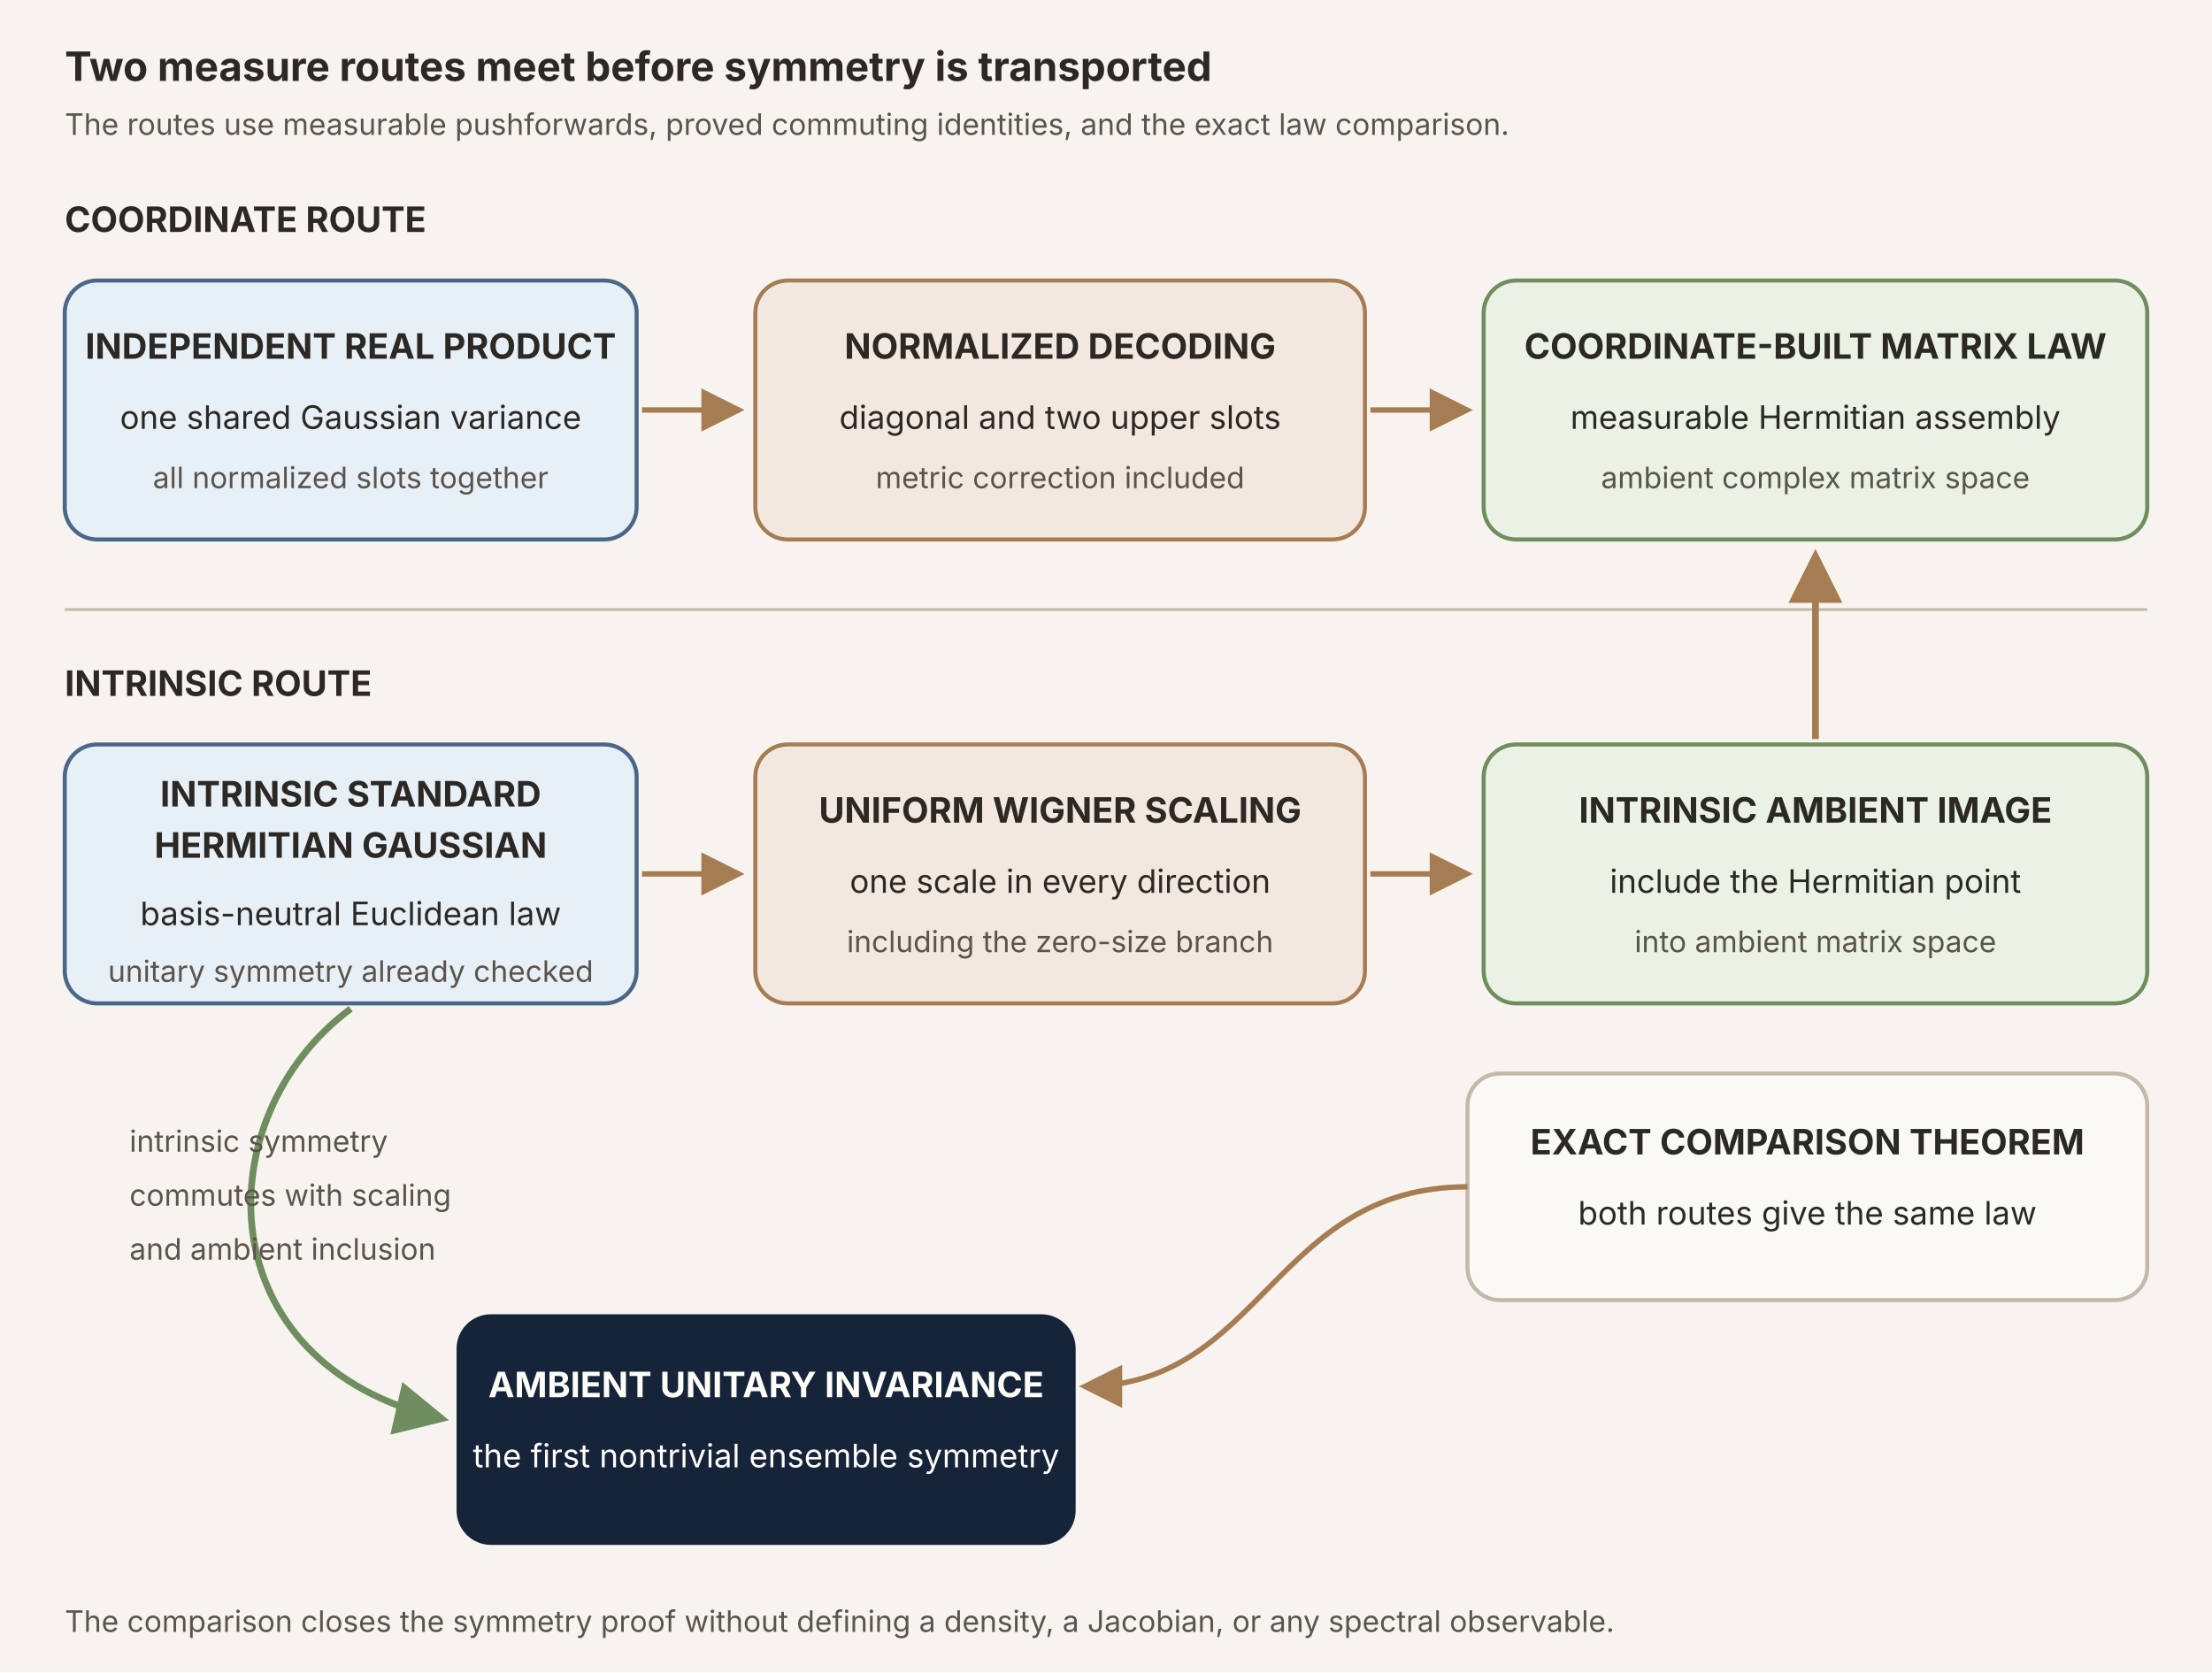
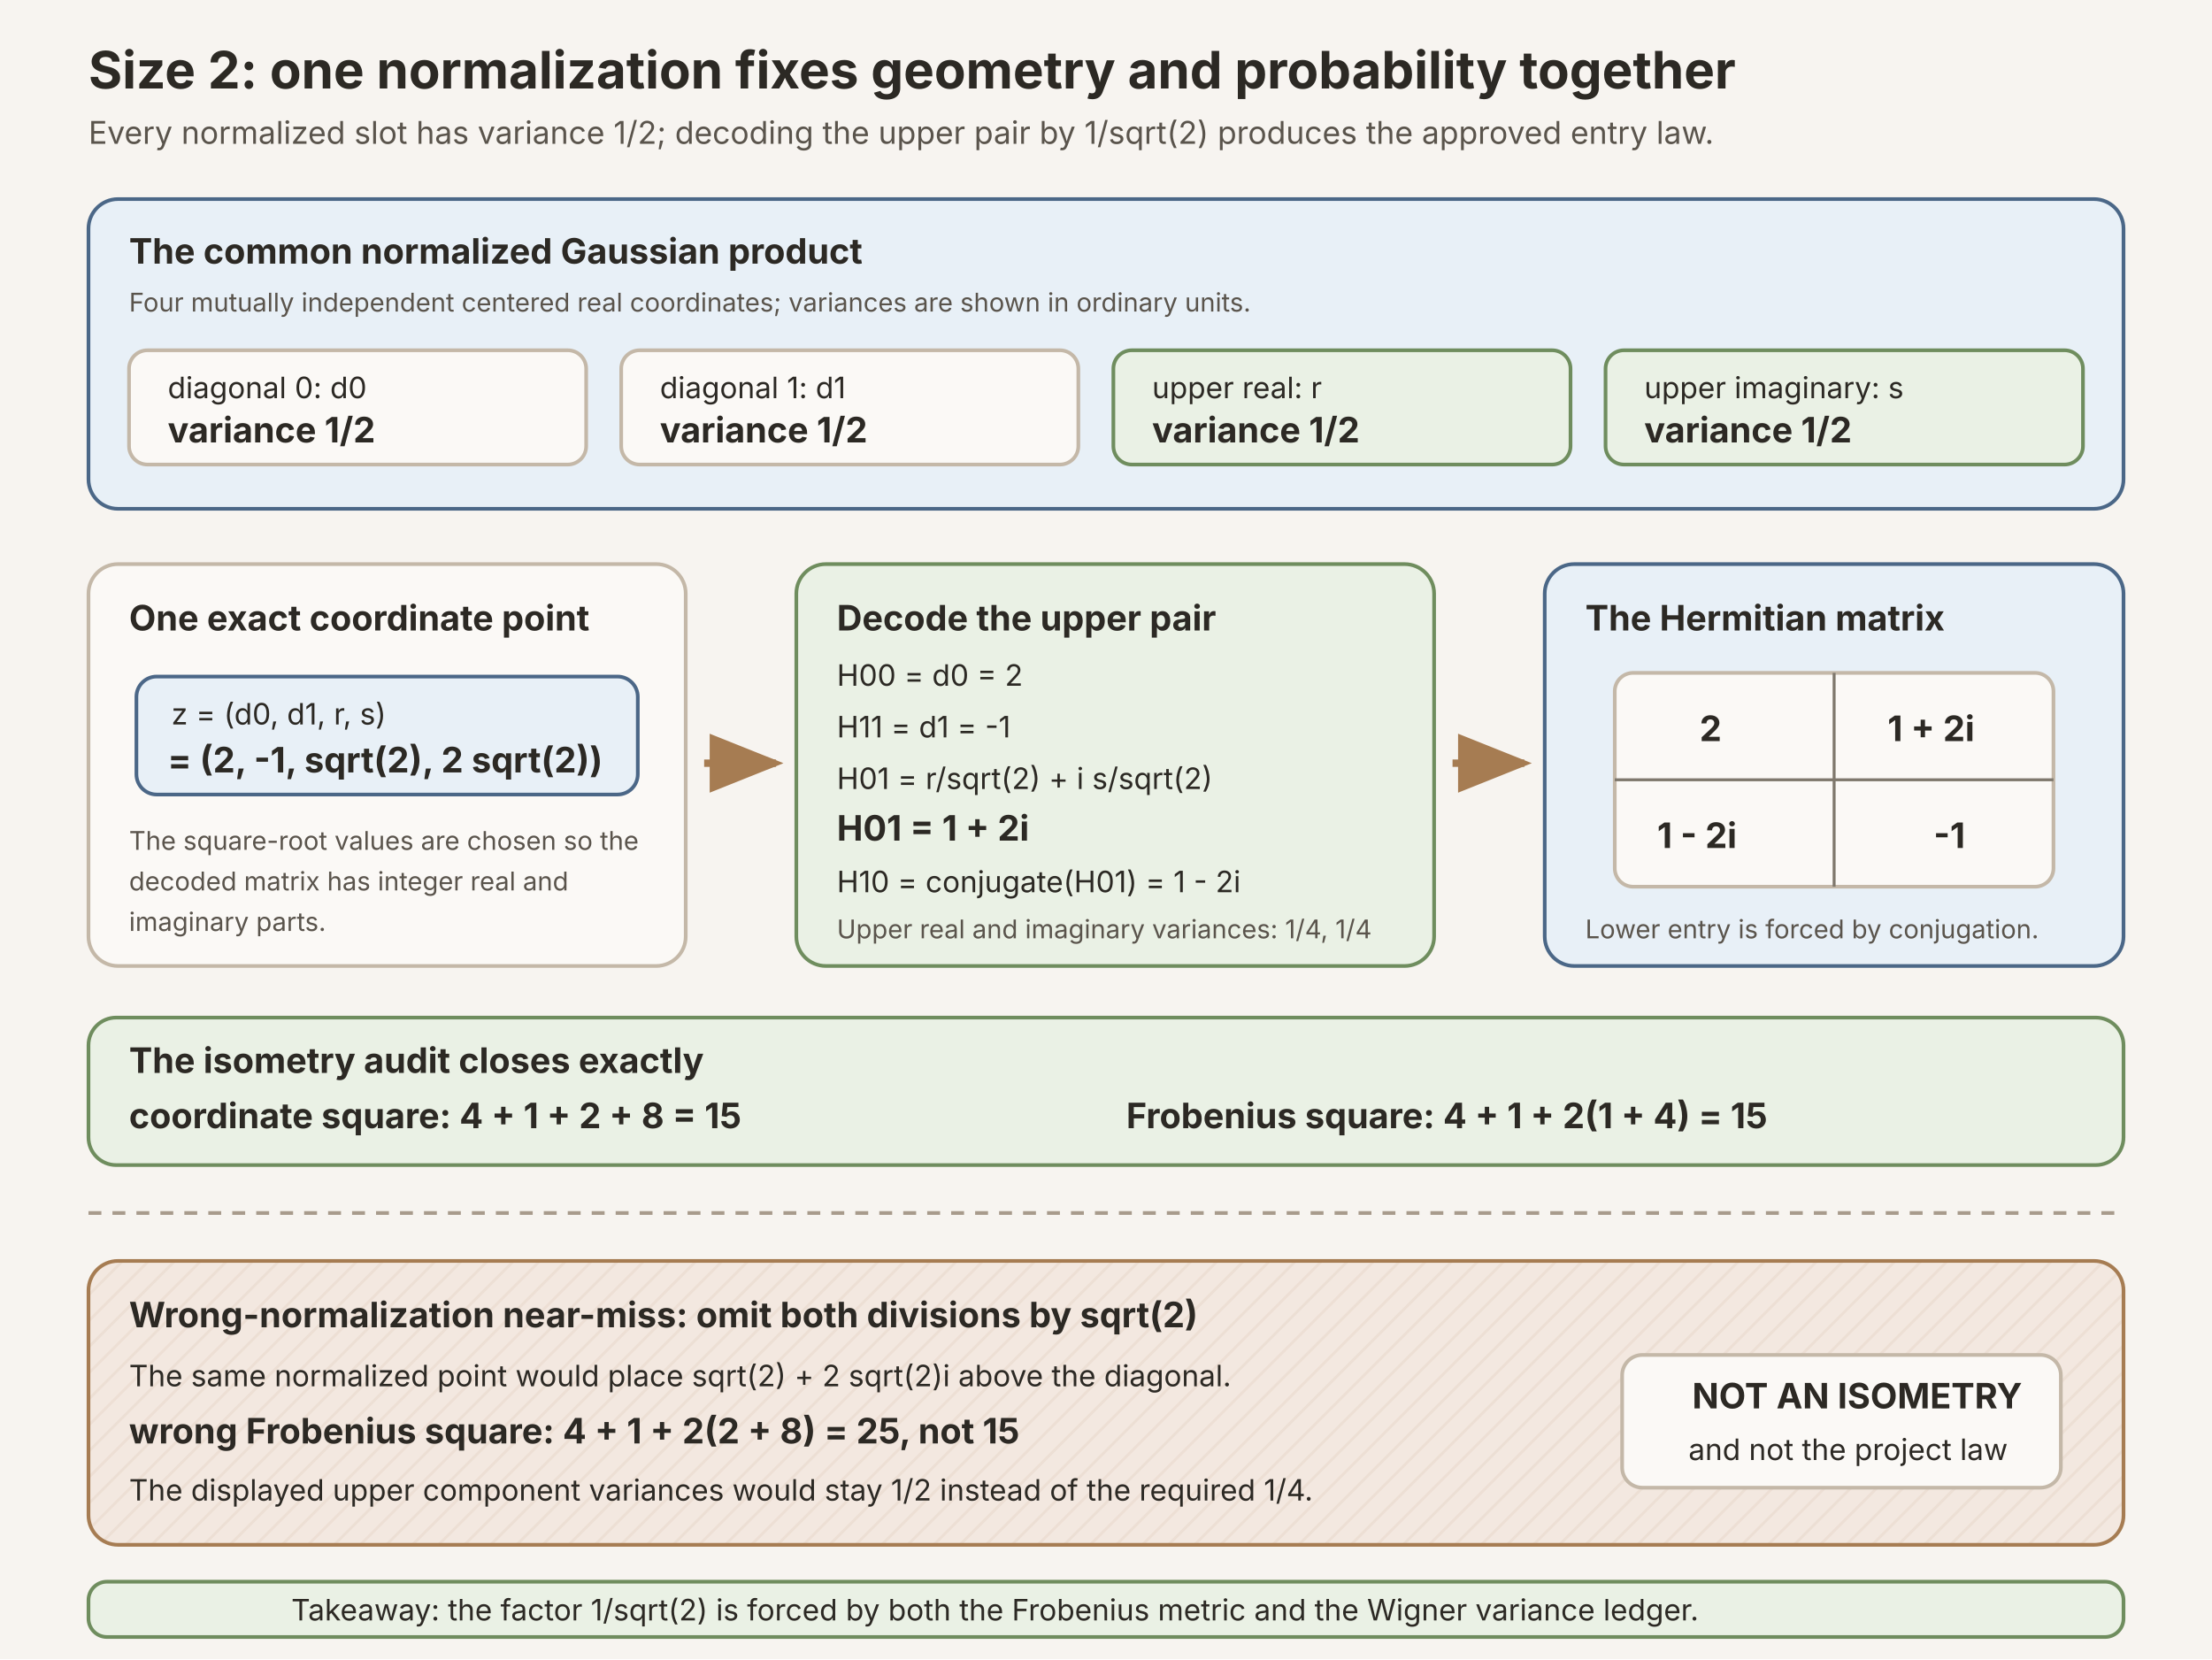
- <svg xmlns="http://www.w3.org/2000/svg" width="820" height="620" viewBox="0 0 820 620" role="img" aria-labelledby="commutingPushforwardsTitle commutingPushforwardsDesc">
-   <rect width="820" height="620" fill="#F7F4F0" />
+ <svg xmlns="http://www.w3.org/2000/svg" width="1200" height="900" viewBox="0 0 1200 900" role="img" aria-labelledby="normalized-n2-title normalized-n2-desc">
+   <defs>
+     <marker id="normalized-n2-arrow" markerWidth="10" markerHeight="8" refX="9" refY="4" orient="auto">
+       <path d="M0,0 L10,4 L0,8 Z" fill="#A67C52" />
+     </marker>
+     <pattern id="normalized-n2-hatch" width="10" height="10" patternUnits="userSpaceOnUse" patternTransform="rotate(45)">
+       <line x1="0" y1="0" x2="0" y2="10" stroke="#A67C52" stroke-width="3" opacity="0.34" />
+     </pattern>
+   </defs>
+   <rect width="1200" height="900" fill="#F7F4F0" />
  <style>
    .t{font-family:Inter,Arial,Helvetica,sans-serif;fill:#2C2924}
-     .title{font-size:15px;font-weight:700}
-     .h{font-size:13px;font-weight:700}
-     .s{font-size:12px}
-     .m{font-size:11px;fill:#5A544C}
+     .title{font-size:28px;font-weight:700}.sub{font-size:17px;fill:#5A544C}
+     .h{font-size:19px;font-weight:700}.s{font-size:16px}.m{font-size:14px;fill:#5A544C}
+     .num{font-size:19px;font-weight:700}.tiny{font-size:13px;fill:#5A544C}
+     .blue{fill:#E8F0F7;stroke:#4B6787;stroke-width:2}
+     .cream{fill:#FBF9F6;stroke:#C4B8A8;stroke-width:2}
+     .green{fill:#EAF1E5;stroke:#6F8D5E;stroke-width:2}
+     .clay{fill:#F3E8E0;stroke:#A67C52;stroke-width:2}
+     .line{stroke:#7F786D;stroke-width:1.6}.dash{stroke:#A89B8C;stroke-width:2;stroke-dasharray:7 6}
  </style>
-   <defs>
-     <marker id="pushforwardArrow" markerWidth="8" markerHeight="8" refX="7" refY="4" orient="auto" markerUnits="strokeWidth">
-       <path d="M0,0 L8,4 L0,8 Z" fill="#A67C52" />
-     </marker>
-     <marker id="symmetryLoopArrow" markerWidth="8" markerHeight="8" refX="7" refY="4" orient="auto" markerUnits="strokeWidth">
-       <path d="M0,0 L8,4 L0,8 Z" fill="#6F8D5E" />
-     </marker>
-   </defs>
-   <text x="24" y="30" class="t title">Two measure routes meet before symmetry is transported</text>
-   <text x="24" y="50" class="t m">The routes use measurable pushforwards, proved commuting identities, and the exact law comparison.</text>
-   <text x="24" y="86" class="t h">COORDINATE ROUTE</text>
-   <rect x="24" y="104" width="212" height="96" rx="12" fill="#E8F0F7" stroke="#4B6787" stroke-width="1.5" />
-   <text x="130" y="133" text-anchor="middle" class="t h">INDEPENDENT REAL PRODUCT</text>
-   <text x="130" y="159" text-anchor="middle" class="t s">one shared Gaussian variance</text>
-   <text x="130" y="181" text-anchor="middle" class="t m">all normalized slots together</text>
-   <path d="M238 152 L274 152" fill="none" stroke="#A67C52" stroke-width="2" marker-end="url(#pushforwardArrow)" />
-   <rect x="280" y="104" width="226" height="96" rx="12" fill="#F3E8E0" stroke="#A67C52" stroke-width="1.5" />
-   <text x="393" y="133" text-anchor="middle" class="t h">NORMALIZED DECODING</text>
-   <text x="393" y="159" text-anchor="middle" class="t s">diagonal and two upper slots</text>
-   <text x="393" y="181" text-anchor="middle" class="t m">metric correction included</text>
-   <path d="M508 152 L544 152" fill="none" stroke="#A67C52" stroke-width="2" marker-end="url(#pushforwardArrow)" />
-   <rect x="550" y="104" width="246" height="96" rx="12" fill="#EAF1E5" stroke="#6F8D5E" stroke-width="1.5" />
-   <text x="673" y="133" text-anchor="middle" class="t h">COORDINATE-BUILT MATRIX LAW</text>
-   <text x="673" y="159" text-anchor="middle" class="t s">measurable Hermitian assembly</text>
-   <text x="673" y="181" text-anchor="middle" class="t m">ambient complex matrix space</text>
-   <line x1="24" y1="226" x2="796" y2="226" stroke="#C4B8A8" stroke-width="1" />
-   <text x="24" y="258" class="t h">INTRINSIC ROUTE</text>
-   <rect x="24" y="276" width="212" height="96" rx="12" fill="#E8F0F7" stroke="#4B6787" stroke-width="1.5" />
-   <text x="130" y="299" text-anchor="middle" class="t h">INTRINSIC STANDARD</text>
-   <text x="130" y="318" text-anchor="middle" class="t h">HERMITIAN GAUSSIAN</text>
-   <text x="130" y="343" text-anchor="middle" class="t s">basis-neutral Euclidean law</text>
-   <text x="130" y="364" text-anchor="middle" class="t m">unitary symmetry already checked</text>
-   <path d="M238 324 L274 324" fill="none" stroke="#A67C52" stroke-width="2" marker-end="url(#pushforwardArrow)" />
-   <rect x="280" y="276" width="226" height="96" rx="12" fill="#F3E8E0" stroke="#A67C52" stroke-width="1.5" />
-   <text x="393" y="305" text-anchor="middle" class="t h">UNIFORM WIGNER SCALING</text>
-   <text x="393" y="331" text-anchor="middle" class="t s">one scale in every direction</text>
-   <text x="393" y="353" text-anchor="middle" class="t m">including the zero-size branch</text>
-   <path d="M508 324 L544 324" fill="none" stroke="#A67C52" stroke-width="2" marker-end="url(#pushforwardArrow)" />
-   <rect x="550" y="276" width="246" height="96" rx="12" fill="#EAF1E5" stroke="#6F8D5E" stroke-width="1.5" />
-   <text x="673" y="305" text-anchor="middle" class="t h">INTRINSIC AMBIENT IMAGE</text>
-   <text x="673" y="331" text-anchor="middle" class="t s">include the Hermitian point</text>
-   <text x="673" y="353" text-anchor="middle" class="t m">into ambient matrix space</text>
-   <path d="M673 274 L673 206" fill="none" stroke="#A67C52" stroke-width="2.5" marker-end="url(#pushforwardArrow)" />
-   <rect x="544" y="398" width="252" height="84" rx="12" fill="#FBF9F6" stroke="#C4B8A8" stroke-width="1.5" />
-   <text x="670" y="428" text-anchor="middle" class="t h">EXACT COMPARISON THEOREM</text>
-   <text x="670" y="454" text-anchor="middle" class="t s">both routes give the same law</text>
-   <path d="M544 440 C472 440,468 514,402 514" fill="none" stroke="#A67C52" stroke-width="2" marker-end="url(#pushforwardArrow)" />
-   <rect x="170" y="488" width="228" height="84" rx="12" fill="#16243A" stroke="#16243A" stroke-width="1.5" />
-   <text x="284" y="518" text-anchor="middle" class="t h" style="fill:#FFFDF8">AMBIENT UNITARY INVARIANCE</text>
-   <text x="284" y="544" text-anchor="middle" class="t s" style="fill:#FFFDF8">the first nontrivial ensemble symmetry</text>
-   <path d="M130 374 C76 414,76 506,164 526" fill="none" stroke="#6F8D5E" stroke-width="2.5" marker-end="url(#symmetryLoopArrow)" />
-   <text x="48" y="427" class="t m">intrinsic symmetry</text>
-   <text x="48" y="447" class="t m">commutes with scaling</text>
-   <text x="48" y="467" class="t m">and ambient inclusion</text>
-   <text x="24" y="605" class="t m">The comparison closes the symmetry proof without defining a density, a Jacobian, or any spectral observable.</text>
+   <text x="48" y="48" class="t title">Size 2: one normalization fixes geometry and probability together</text>
+   <text x="48" y="78" class="t sub">Every normalized slot has variance 1/2; decoding the upper pair by 1/sqrt(2) produces the approved entry law.</text>
+   <rect x="48" y="108" width="1104" height="168" rx="16" class="blue" />
+   <text x="70" y="143" class="t h">The common normalized Gaussian product</text>
+   <text x="70" y="169" class="t m">Four mutually independent centered real coordinates; variances are shown in ordinary units.</text>
+   <rect x="70" y="190" width="248" height="62" rx="10" class="cream" />
+   <text x="91" y="216" class="t s">diagonal 0: d0</text>
+   <text x="91" y="240" class="t num">variance 1/2</text>
+   <rect x="337" y="190" width="248" height="62" rx="10" class="cream" />
+   <text x="358" y="216" class="t s">diagonal 1: d1</text>
+   <text x="358" y="240" class="t num">variance 1/2</text>
+   <rect x="604" y="190" width="248" height="62" rx="10" class="green" />
+   <text x="625" y="216" class="t s">upper real: r</text>
+   <text x="625" y="240" class="t num">variance 1/2</text>
+   <rect x="871" y="190" width="259" height="62" rx="10" class="green" />
+   <text x="892" y="216" class="t s">upper imaginary: s</text>
+   <text x="892" y="240" class="t num">variance 1/2</text>
+   <rect x="48" y="306" width="324" height="218" rx="16" class="cream" />
+   <text x="70" y="342" class="t h">One exact coordinate point</text>
+   <rect x="74" y="367" width="272" height="64" rx="11" class="blue" />
+   <text x="93" y="393" class="t s">z = (d0, d1, r, s)</text>
+   <text x="91" y="419" class="t num">= (2, -1, sqrt(2), 2 sqrt(2))</text>
+   <text x="70" y="461" class="t m">The square-root values are chosen so the</text>
+   <text x="70" y="483" class="t m">decoded matrix has integer real and</text>
+   <text x="70" y="505" class="t m">imaginary parts.</text>
+   <line x1="382" y1="414" x2="421" y2="414" stroke="#A67C52" stroke-width="4" marker-end="url(#normalized-n2-arrow)" />
+   <rect x="432" y="306" width="346" height="218" rx="16" class="green" />
+   <text x="454" y="342" class="t h">Decode the upper pair</text>
+   <text x="454" y="372" class="t s">H00 = d0 = 2</text>
+   <text x="454" y="400" class="t s">H11 = d1 = -1</text>
+   <text x="454" y="428" class="t s">H01 = r/sqrt(2) + i s/sqrt(2)</text>
+   <text x="454" y="456" class="t num">H01 = 1 + 2i</text>
+   <text x="454" y="484" class="t s">H10 = conjugate(H01) = 1 - 2i</text>
+   <text x="454" y="509" class="t m">Upper real and imaginary variances: 1/4, 1/4</text>
+   <line x1="788" y1="414" x2="827" y2="414" stroke="#A67C52" stroke-width="4" marker-end="url(#normalized-n2-arrow)" />
+   <rect x="838" y="306" width="314" height="218" rx="16" class="blue" />
+   <text x="860" y="342" class="t h">The Hermitian matrix</text>
+   <rect x="876" y="365" width="238" height="116" rx="10" class="cream" />
+   <line x1="995" y1="365" x2="995" y2="481" class="line" />
+   <line x1="876" y1="423" x2="1114" y2="423" class="line" />
+   <text x="922" y="402" class="t num">2</text>
+   <text x="1024" y="402" class="t num">1 + 2i</text>
+   <text x="899" y="460" class="t num">1 - 2i</text>
+   <text x="1049" y="460" class="t num">-1</text>
+   <text x="860" y="509" class="t m">Lower entry is forced by conjugation.</text>
+   <rect x="48" y="552" width="1104" height="80" rx="15" class="green" />
+   <text x="70" y="582" class="t h">The isometry audit closes exactly</text>
+   <text x="70" y="612" class="t num">coordinate square: 4 + 1 + 2 + 8 = 15</text>
+   <text x="611" y="612" class="t num">Frobenius square: 4 + 1 + 2(1 + 4) = 15</text>
+   <line x1="48" y1="658" x2="1152" y2="658" class="dash" />
+   <rect x="48" y="684" width="1104" height="154" rx="16" class="clay" />
+   <rect x="48" y="684" width="1104" height="154" rx="16" fill="url(#normalized-n2-hatch)" opacity="0.24" />
+   <text x="70" y="720" class="t h">Wrong-normalization near-miss: omit both divisions by sqrt(2)</text>
+   <text x="70" y="752" class="t s">The same normalized point would place sqrt(2) + 2 sqrt(2)i above the diagonal.</text>
+   <text x="70" y="783" class="t num">wrong Frobenius square: 4 + 1 + 2(2 + 8) = 25, not 15</text>
+   <text x="70" y="814" class="t s">The displayed upper component variances would stay 1/2 instead of the required 1/4.</text>
+   <rect x="880" y="735" width="238" height="72" rx="11" class="cream" />
+   <text x="918" y="764" class="t h">NOT AN ISOMETRY</text>
+   <text x="916" y="792" class="t s">and not the project law</text>
+   <rect x="48" y="858" width="1104" height="30" rx="10" class="green" />
+   <text x="158" y="879" class="t s">Takeaway: the factor 1/sqrt(2) is forced by both the Frobenius metric and the Wigner variance ledger.</text>
</svg>
